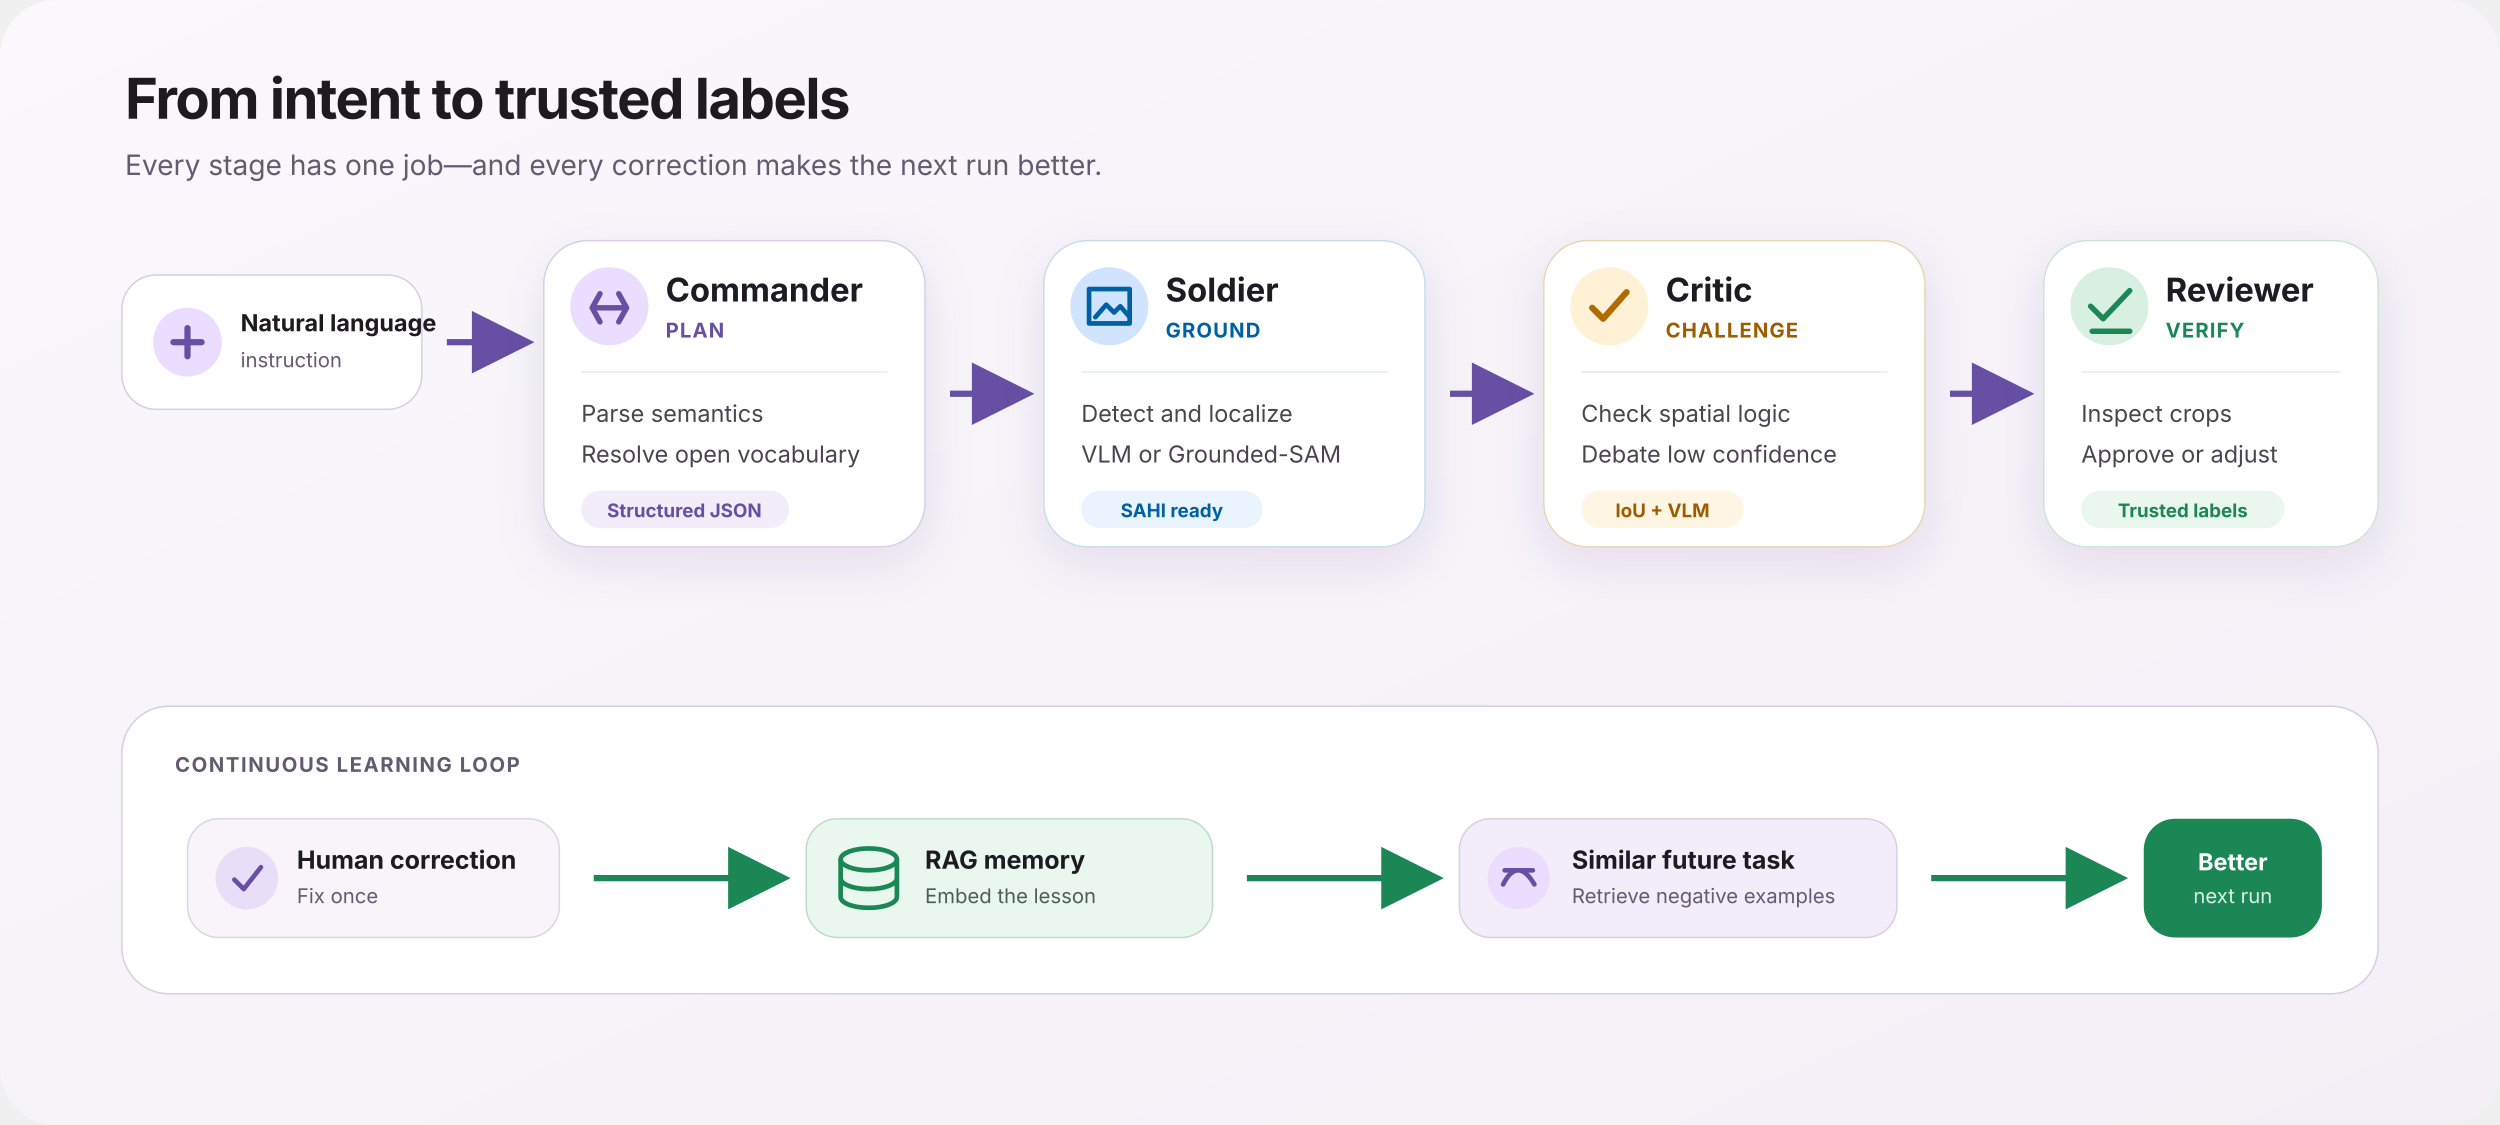
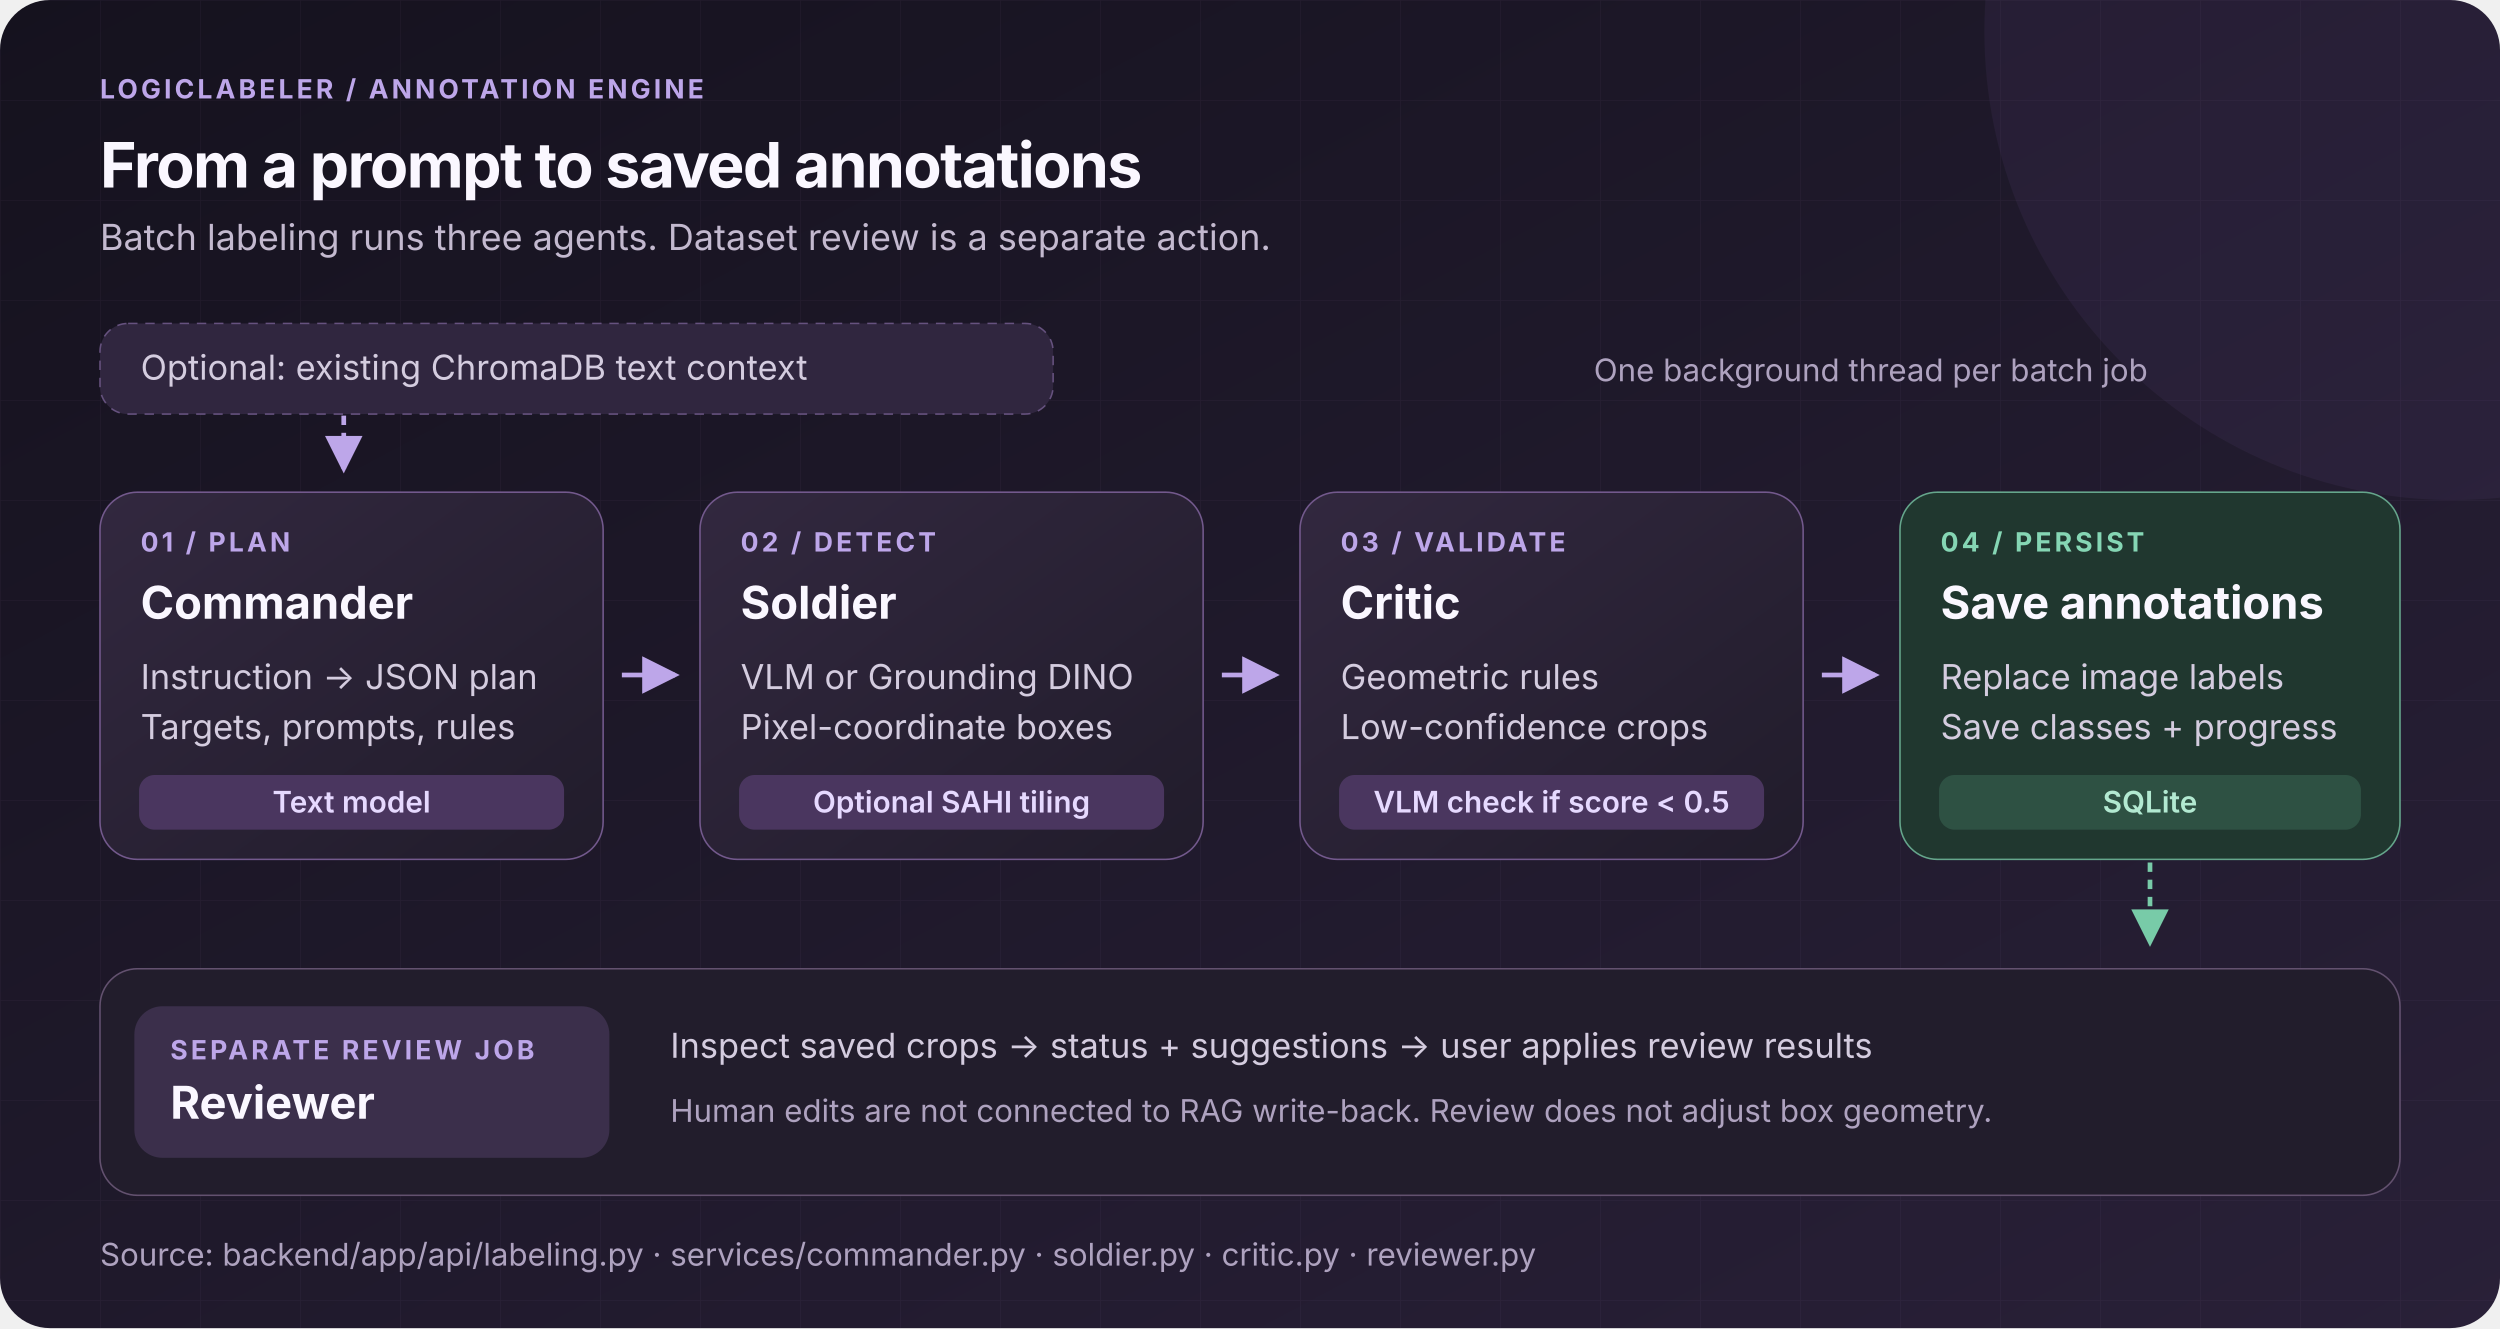
- <svg xmlns="http://www.w3.org/2000/svg" width="1600" height="720" viewBox="0 0 1600 720" role="img" aria-labelledby="title desc">
+ <svg xmlns="http://www.w3.org/2000/svg" width="1600" height="850" viewBox="0 0 1600 850" role="img" aria-labelledby="title desc">
  <defs>
-     <linearGradient id="bg" x1="0" y1="0" x2="1" y2="1">
-       <stop offset="0" stop-color="#FAF8FC" />
-       <stop offset="1" stop-color="#F4EFF6" />
+     <linearGradient id="bg" x2="1" y2="1">
+       <stop stop-color="#15121E" />
+       <stop offset="1" stop-color="#292038" />
    </linearGradient>
-     <linearGradient id="purple" x1="0" y1="0" x2="1" y2="1">
-       <stop offset="0" stop-color="#7B61B7" />
-       <stop offset="1" stop-color="#4F378B" />
+     <linearGradient id="card" x2="1" y2="1">
+       <stop stop-color="#32283F" />
+       <stop offset="1" stop-color="#211C2B" />
    </linearGradient>
-     <filter id="shadow" x="-30%" y="-30%" width="160%" height="160%">
-       <feDropShadow dx="0" dy="10" stdDeviation="16" flood-color="#381E72" flood-opacity=".10" />
-     </filter>
-     <marker id="arrow" markerWidth="10" markerHeight="10" refX="8" refY="5" orient="auto" markerUnits="strokeWidth">
-       <path d="M0 0L10 5 0 10Z" fill="#6750A4" />
+     <pattern id="grid" width="64" height="64" patternUnits="userSpaceOnUse">
+       <path d="M64 0H0V64" fill="none" stroke="#A692C5" stroke-opacity=".06" />
+     </pattern>
+     <clipPath id="clip">
+       <rect width="1600" height="850" rx="32" />
+     </clipPath>
+     <marker id="arrow" markerWidth="8" markerHeight="8" refX="7" refY="4" orient="auto">
+       <path d="M0 0L8 4 0 8" fill="#BDA6E9" />
    </marker>
-     <marker id="arrowGreen" markerWidth="10" markerHeight="10" refX="8" refY="5" orient="auto" markerUnits="strokeWidth">
-       <path d="M0 0L10 5 0 10Z" fill="#1B8755" />
+     <marker id="green" markerWidth="8" markerHeight="8" refX="7" refY="4" orient="auto">
+       <path d="M0 0L8 4 0 8" fill="#78CBA8" />
    </marker>
+     <style>
+       text{font-family:Inter,"Segoe UI",Arial,sans-serif}
+       .title{font-size:40px;font-weight:700;fill:#FAF7FF;letter-spacing:-1px}
+       .subtitle{font-size:23px;fill:#C3B9CF}
+       .eyebrow{font-size:17px;font-weight:700;fill:#BDA6E9;letter-spacing:2px}
+       .name{font-size:29px;font-weight:700;fill:#FAF7FF}
+       .body{font-size:22px;fill:#D4CCDF}
+       .small{font-size:20px;fill:#AEA2BF}
+       .pill{font-size:19px;font-weight:600;fill:#E6D9FF}
+       .line{fill:none;stroke:#BDA6E9;stroke-width:3;marker-end:url(#arrow)}
+     </style>
  </defs>
-   <rect width="1600" height="720" rx="36" fill="url(#bg)" />
-   <text x="80" y="76" fill="#1D1B20" font-family="Inter,Segoe UI,Arial,sans-serif" font-size="36" font-weight="750" letter-spacing="-1">From intent to trusted labels</text>
-   <text x="80" y="112" fill="#625B71" font-family="Inter,Segoe UI,Arial,sans-serif" font-size="18">Every stage has one job—and every correction makes the next run better.</text>
-   <g transform="translate(78 176)">
-     <rect width="192" height="86" rx="22" fill="#fff" stroke="#D8CFE3" />
-     <circle cx="42" cy="43" r="22" fill="#EADDFF" />
-     <path d="M33 43h18M42 34v18" stroke="#6750A4" stroke-width="4" stroke-linecap="round" />
-     <text x="76" y="36" fill="#1D1B20" font-family="Inter,Segoe UI,Arial,sans-serif" font-size="15" font-weight="700">Natural language</text>
-     <text x="76" y="59" fill="#625B71" font-family="Inter,Segoe UI,Arial,sans-serif" font-size="13">instruction</text>
+   <g clip-path="url(#clip)">
+     <rect width="1600" height="850" fill="url(#bg)" />
+     <rect width="1600" height="850" fill="url(#grid)" />
+     <circle cx="1570" cy="20" r="300" fill="#8D6BBA" opacity=".08" />
  </g>
-   <path d="M286 219H334" stroke="#6750A4" stroke-width="4" marker-end="url(#arrow)" />
-   <g transform="translate(348 154)" filter="url(#shadow)">
-     <rect width="244" height="196" rx="28" fill="#fff" stroke="#D8CFE3" />
-     <circle cx="42" cy="42" r="25" fill="#EADDFF" />
-     <path d="M31 43h22M36 34l-5 9 5 9M48 34l5 9-5 9" fill="none" stroke="#6750A4" stroke-width="3.5" stroke-linecap="round" stroke-linejoin="round" />
-     <text x="78" y="39" fill="#1D1B20" font-family="Inter,Segoe UI,Arial,sans-serif" font-size="21" font-weight="750">Commander</text>
-     <text x="78" y="62" fill="#6750A4" font-family="Inter,Segoe UI,Arial,sans-serif" font-size="13" font-weight="700" letter-spacing=".7">PLAN</text>
-     <line x1="24" y1="84" x2="220" y2="84" stroke="#EEE8F1" />
-     <text x="24" y="116" fill="#49454F" font-family="Inter,Segoe UI,Arial,sans-serif" font-size="15">Parse semantics</text>
-     <text x="24" y="142" fill="#49454F" font-family="Inter,Segoe UI,Arial,sans-serif" font-size="15">Resolve open vocabulary</text>
-     <rect x="24" y="160" width="133" height="24" rx="12" fill="#F3EDFA" />
-     <text x="90" y="177" text-anchor="middle" fill="#6750A4" font-family="Inter,Segoe UI,Arial,sans-serif" font-size="12" font-weight="700">Structured JSON</text>
+   <text x="64" y="63" class="eyebrow">LOGICLABELER / ANNOTATION ENGINE</text>
+   <text x="64" y="120" class="title">From a prompt to saved annotations</text>
+   <text x="64" y="160" class="subtitle">Batch labeling runs three agents. Dataset review is a separate action.</text>
+   <rect x="64" y="207" width="610" height="58" rx="18" fill="#30263F" stroke="#66527F" stroke-dasharray="6 5" />
+   <text x="90" y="243" class="body">Optional: existing ChromaDB text context</text>
+   <path d="M220 266V300" class="line" stroke-dasharray="6 5" />
+   <text x="1020" y="244" class="small">One background thread per batch job</text>
+   <g transform="translate(64 315)">
+     <rect width="322" height="235" rx="24" fill="url(#card)" stroke="#73598D" />
+     <text x="26" y="38" class="eyebrow">01 / PLAN</text>
+     <text x="26" y="81" class="name">Commander</text>
+     <text x="26" y="126" class="body">Instruction → JSON plan</text>
+     <text x="26" y="158" class="body">Targets, prompts, rules</text>
+     <rect x="25" y="181" width="272" height="35" rx="10" fill="#4A365F" />
+     <text x="161" y="205" text-anchor="middle" class="pill">Text model</text>
  </g>
-   <path d="M608 252H654" stroke="#6750A4" stroke-width="4" marker-end="url(#arrow)" />
-   <g transform="translate(668 154)" filter="url(#shadow)">
-     <rect width="244" height="196" rx="28" fill="#fff" stroke="#C8DCEC" />
-     <circle cx="42" cy="42" r="25" fill="#D1E4FF" />
-     <path d="M29 31h26v22H29zM33 49l7-8 5 5 4-4 6 7" fill="none" stroke="#0061A4" stroke-width="3" stroke-linecap="round" stroke-linejoin="round" />
-     <text x="78" y="39" fill="#1D1B20" font-family="Inter,Segoe UI,Arial,sans-serif" font-size="21" font-weight="750">Soldier</text>
-     <text x="78" y="62" fill="#0061A4" font-family="Inter,Segoe UI,Arial,sans-serif" font-size="13" font-weight="700" letter-spacing=".7">GROUND</text>
-     <line x1="24" y1="84" x2="220" y2="84" stroke="#E5EDF3" />
-     <text x="24" y="116" fill="#49454F" font-family="Inter,Segoe UI,Arial,sans-serif" font-size="15">Detect and localize</text>
-     <text x="24" y="142" fill="#49454F" font-family="Inter,Segoe UI,Arial,sans-serif" font-size="15">VLM or Grounded-SAM</text>
-     <rect x="24" y="160" width="116" height="24" rx="12" fill="#EAF4FF" />
-     <text x="82" y="177" text-anchor="middle" fill="#0061A4" font-family="Inter,Segoe UI,Arial,sans-serif" font-size="12" font-weight="700">SAHI ready</text>
+   <path d="M398 432H432" class="line" />
+   <g transform="translate(448 315)">
+     <rect width="322" height="235" rx="24" fill="url(#card)" stroke="#73598D" />
+     <text x="26" y="38" class="eyebrow">02 / DETECT</text>
+     <text x="26" y="81" class="name">Soldier</text>
+     <text x="26" y="126" class="body">VLM or Grounding DINO</text>
+     <text x="26" y="158" class="body">Pixel-coordinate boxes</text>
+     <rect x="25" y="181" width="272" height="35" rx="10" fill="#4A365F" />
+     <text x="161" y="205" text-anchor="middle" class="pill">Optional SAHI tiling</text>
  </g>
-   <path d="M928 252H974" stroke="#6750A4" stroke-width="4" marker-end="url(#arrow)" />
-   <g transform="translate(988 154)" filter="url(#shadow)">
-     <rect width="244" height="196" rx="28" fill="#fff" stroke="#E7D6B8" />
-     <circle cx="42" cy="42" r="25" fill="#FFF1D6" />
-     <path d="M31 43l7 7 15-17" fill="none" stroke="#B26B00" stroke-width="4" stroke-linecap="round" stroke-linejoin="round" />
-     <text x="78" y="39" fill="#1D1B20" font-family="Inter,Segoe UI,Arial,sans-serif" font-size="21" font-weight="750">Critic</text>
-     <text x="78" y="62" fill="#9A5D00" font-family="Inter,Segoe UI,Arial,sans-serif" font-size="13" font-weight="700" letter-spacing=".7">CHALLENGE</text>
-     <line x1="24" y1="84" x2="220" y2="84" stroke="#F1E9DC" />
-     <text x="24" y="116" fill="#49454F" font-family="Inter,Segoe UI,Arial,sans-serif" font-size="15">Check spatial logic</text>
-     <text x="24" y="142" fill="#49454F" font-family="Inter,Segoe UI,Arial,sans-serif" font-size="15">Debate low confidence</text>
-     <rect x="24" y="160" width="104" height="24" rx="12" fill="#FFF5E3" />
-     <text x="76" y="177" text-anchor="middle" fill="#9A5D00" font-family="Inter,Segoe UI,Arial,sans-serif" font-size="12" font-weight="700">IoU + VLM</text>
+   <path d="M782 432H816" class="line" />
+   <g transform="translate(832 315)">
+     <rect width="322" height="235" rx="24" fill="url(#card)" stroke="#73598D" />
+     <text x="26" y="38" class="eyebrow">03 / VALIDATE</text>
+     <text x="26" y="81" class="name">Critic</text>
+     <text x="26" y="126" class="body">Geometric rules</text>
+     <text x="26" y="158" class="body">Low-confidence crops</text>
+     <rect x="25" y="181" width="272" height="35" rx="10" fill="#4A365F" />
+     <text x="161" y="205" text-anchor="middle" class="pill">VLM check if score &lt; 0.5</text>
  </g>
-   <path d="M1248 252H1294" stroke="#6750A4" stroke-width="4" marker-end="url(#arrow)" />
-   <g transform="translate(1308 154)" filter="url(#shadow)">
-     <rect width="214" height="196" rx="28" fill="#fff" stroke="#CBE5D5" />
-     <circle cx="42" cy="42" r="25" fill="#D8F0E1" />
-     <path d="M30 42l8 8 17-18M31 58h24" fill="none" stroke="#1B8755" stroke-width="3.5" stroke-linecap="round" stroke-linejoin="round" />
-     <text x="78" y="39" fill="#1D1B20" font-family="Inter,Segoe UI,Arial,sans-serif" font-size="21" font-weight="750">Reviewer</text>
-     <text x="78" y="62" fill="#1B8755" font-family="Inter,Segoe UI,Arial,sans-serif" font-size="13" font-weight="700" letter-spacing=".7">VERIFY</text>
-     <line x1="24" y1="84" x2="190" y2="84" stroke="#E4F0E8" />
-     <text x="24" y="116" fill="#49454F" font-family="Inter,Segoe UI,Arial,sans-serif" font-size="15">Inspect crops</text>
-     <text x="24" y="142" fill="#49454F" font-family="Inter,Segoe UI,Arial,sans-serif" font-size="15">Approve or adjust</text>
-     <rect x="24" y="160" width="130" height="24" rx="12" fill="#EAF7EF" />
-     <text x="89" y="177" text-anchor="middle" fill="#1B8755" font-family="Inter,Segoe UI,Arial,sans-serif" font-size="12" font-weight="700">Trusted labels</text>
+   <path d="M1166 432H1200" class="line" />
+   <g transform="translate(1216 315)">
+     <rect width="320" height="235" rx="24" fill="#20372F" stroke="#65A68C" />
+     <text x="26" y="38" class="eyebrow" style="fill:#85D6B4">04 / PERSIST</text>
+     <text x="26" y="81" class="name">Save annotations</text>
+     <text x="26" y="126" class="body">Replace image labels</text>
+     <text x="26" y="158" class="body">Save classes + progress</text>
+     <rect x="25" y="181" width="270" height="35" rx="10" fill="#2E5143" />
+     <text x="160" y="205" text-anchor="middle" class="pill" style="fill:#B2E9D1">SQLite</text>
  </g>
-   <g transform="translate(78 452)">
-     <rect width="1444" height="184" rx="30" fill="#fff" stroke="#D8CFE3" />
-     <text x="34" y="42" fill="#625B71" font-family="Inter,Segoe UI,Arial,sans-serif" font-size="13" font-weight="700" letter-spacing="1">CONTINUOUS LEARNING LOOP</text>
-     <g transform="translate(42 72)">
-       <rect width="238" height="76" rx="20" fill="#F8F4FA" stroke="#DED5E4" />
-       <circle cx="38" cy="38" r="20" fill="#E8DEF8" />
-       <path d="M30 39l6 6 11-14" fill="none" stroke="#6750A4" stroke-width="3" stroke-linecap="round" stroke-linejoin="round" />
-       <text x="70" y="32" fill="#1D1B20" font-family="Inter,Segoe UI,Arial,sans-serif" font-size="16" font-weight="700">Human correction</text>
-       <text x="70" y="54" fill="#625B71" font-family="Inter,Segoe UI,Arial,sans-serif" font-size="13">Fix once</text>
-     </g>
-     <path d="M302 110H420" stroke="#1B8755" stroke-width="4" marker-end="url(#arrowGreen)" />
-     <g transform="translate(438 72)">
-       <rect width="260" height="76" rx="20" fill="#EAF7EF" stroke="#BFDCCB" />
-       <g transform="translate(20 18)" fill="none" stroke="#1B8755" stroke-width="3">
-         <ellipse cx="20" cy="8" rx="18" ry="7" />
-         <path d="M2 8v12c0 4 8 7 18 7s18-3 18-7V8M2 20v12c0 4 8 7 18 7s18-3 18-7V20" />
-       </g>
-       <text x="76" y="32" fill="#1D1B20" font-family="Inter,Segoe UI,Arial,sans-serif" font-size="16" font-weight="700">RAG memory</text>
-       <text x="76" y="54" fill="#496154" font-family="Inter,Segoe UI,Arial,sans-serif" font-size="13">Embed the lesson</text>
-     </g>
-     <path d="M720 110H838" stroke="#1B8755" stroke-width="4" marker-end="url(#arrowGreen)" />
-     <g transform="translate(856 72)">
-       <rect width="280" height="76" rx="20" fill="#F3EDFA" stroke="#D8CFE3" />
-       <circle cx="38" cy="38" r="20" fill="#EADDFF" />
-       <path d="M28 42c6-12 13-12 20 0M29 33h18" fill="none" stroke="#6750A4" stroke-width="3" stroke-linecap="round" />
-       <text x="72" y="32" fill="#1D1B20" font-family="Inter,Segoe UI,Arial,sans-serif" font-size="16" font-weight="700">Similar future task</text>
-       <text x="72" y="54" fill="#625B71" font-family="Inter,Segoe UI,Arial,sans-serif" font-size="13">Retrieve negative examples</text>
-     </g>
-     <path d="M1158 110H1276" stroke="#1B8755" stroke-width="4" marker-end="url(#arrowGreen)" />
-     <g transform="translate(1294 72)">
-       <rect width="114" height="76" rx="20" fill="#1B8755" />
-       <text x="57" y="33" text-anchor="middle" fill="#fff" font-family="Inter,Segoe UI,Arial,sans-serif" font-size="15" font-weight="750">Better</text>
-       <text x="57" y="54" text-anchor="middle" fill="#D8F0E1" font-family="Inter,Segoe UI,Arial,sans-serif" font-size="13">next run</text>
-     </g>
+   <path d="M1376 552V603" fill="none" stroke="#78CBA8" stroke-width="3" stroke-dasharray="6 5" marker-end="url(#green)" />
+   <g transform="translate(64 620)">
+     <rect width="1472" height="145" rx="24" fill="#221D2C" stroke="#63516F" />
+     <rect x="22" y="24" width="304" height="97" rx="18" fill="#3B2F4B" />
+     <text x="45" y="58" class="eyebrow">SEPARATE REVIEW JOB</text>
+     <text x="45" y="96" class="name">Reviewer</text>
+     <text x="365" y="57" class="body">Inspect saved crops → status + suggestions → user applies review results</text>
+     <text x="365" y="98" class="small">Human edits are not connected to RAG write-back. Review does not adjust box geometry.</text>
  </g>
+   <text x="64" y="810" class="small">Source: backend/app/api/labeling.py · services/commander.py · soldier.py · critic.py · reviewer.py</text>
</svg>
